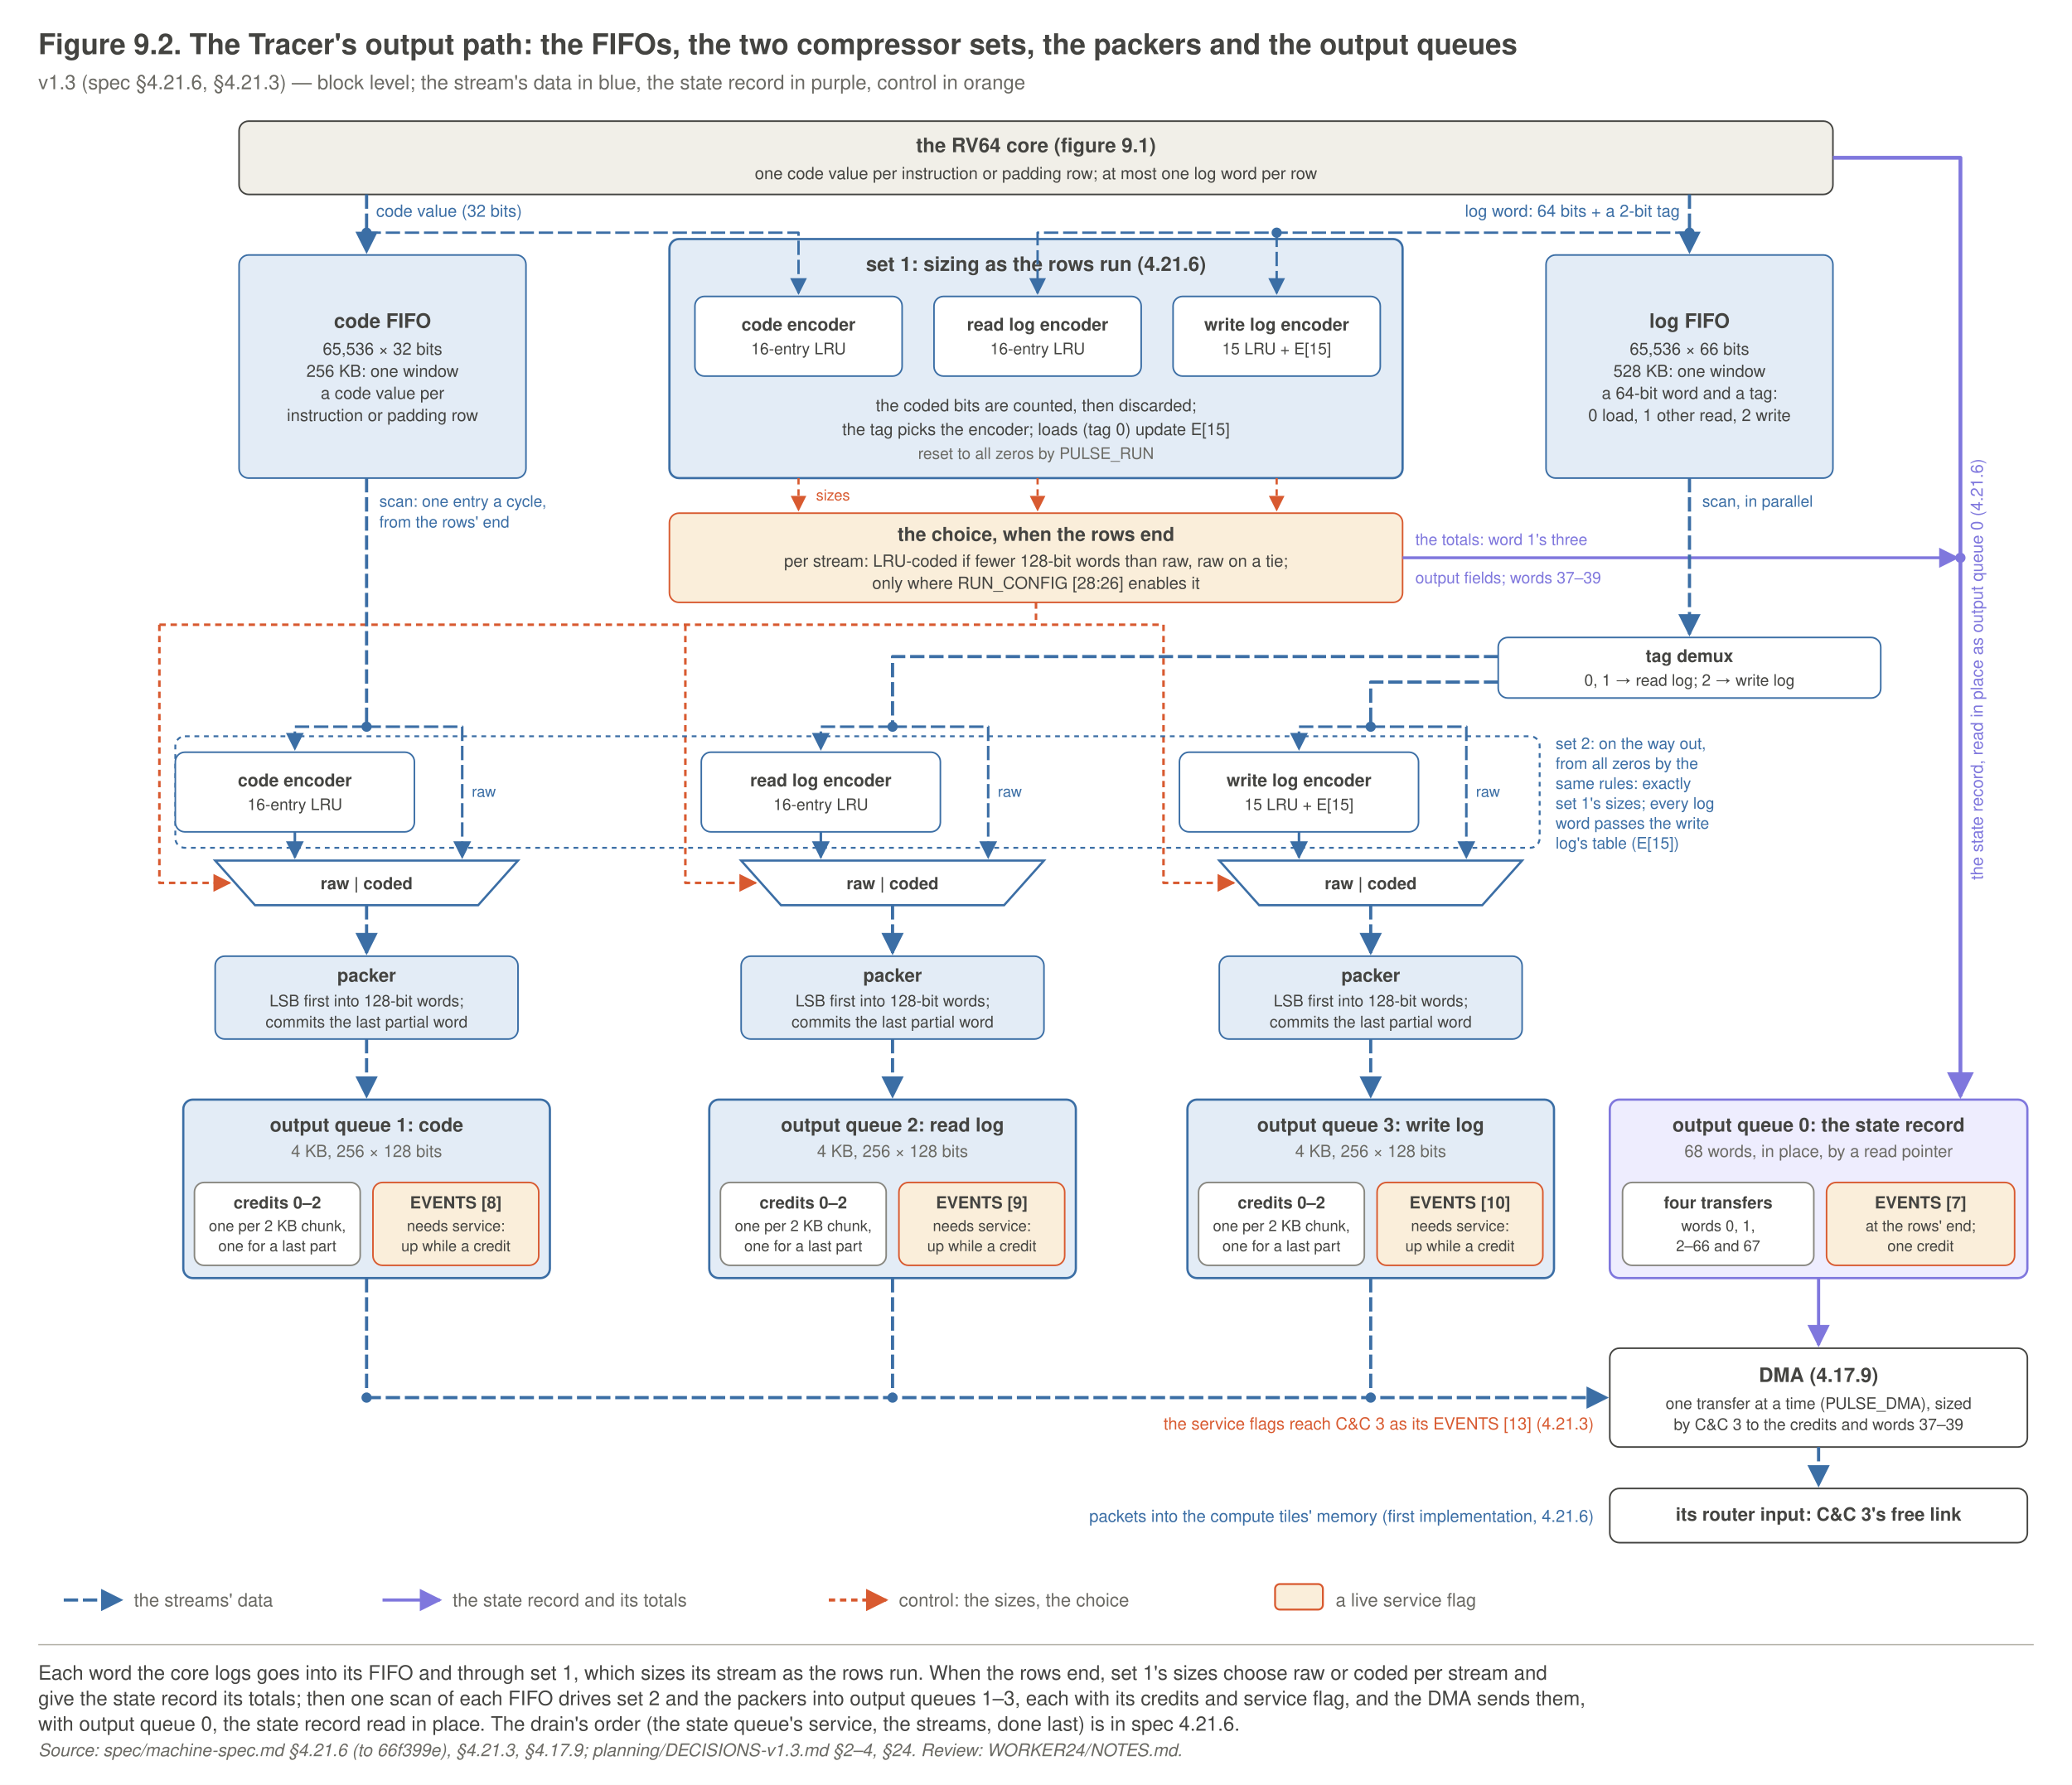
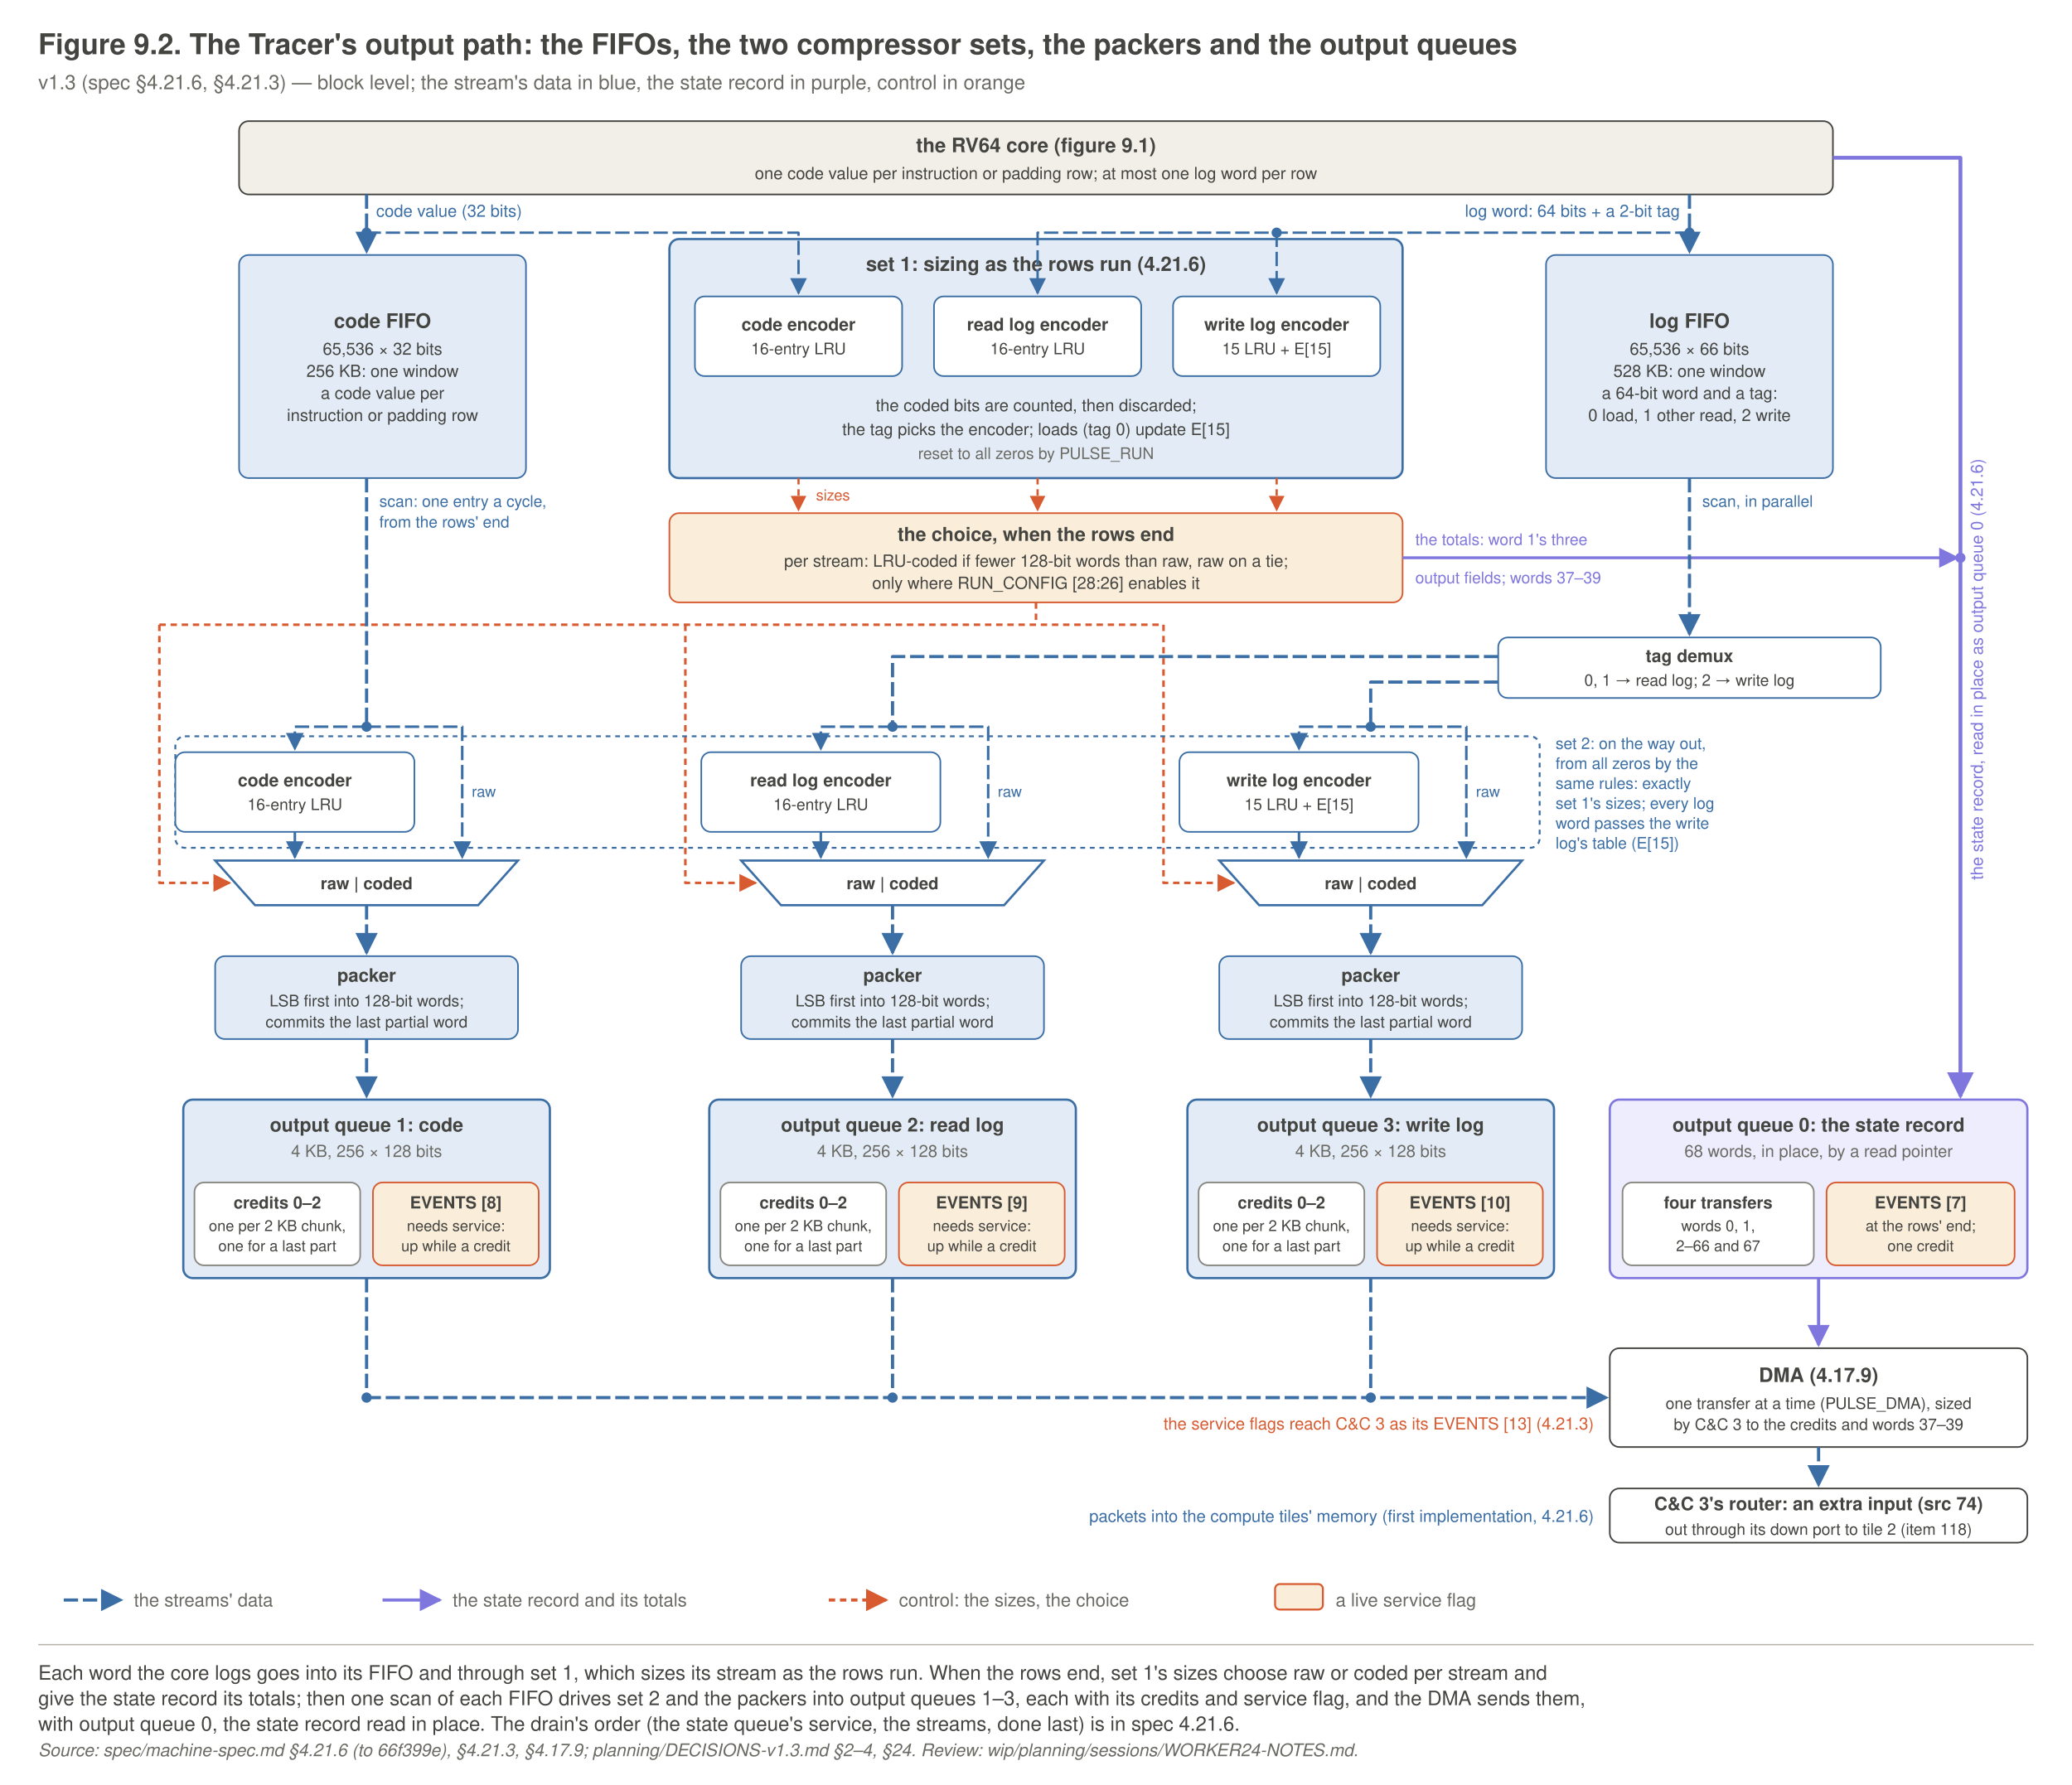
<svg xmlns="http://www.w3.org/2000/svg" width="1300" height="1120" viewBox="0 0 1300 1120" font-family="Helvetica, Arial, 'Liberation Sans', sans-serif">
  <defs>
    <marker id="m3B6EA5" viewBox="0 0 10 10" refX="9" refY="5" markerWidth="7" markerHeight="7" orient="auto-start-reverse">
      <path d="M0,0 L10,5 L0,10 z" fill="#3B6EA5" />
    </marker>
    <marker id="m7F77DD" viewBox="0 0 10 10" refX="9" refY="5" markerWidth="7" markerHeight="7" orient="auto-start-reverse">
      <path d="M0,0 L10,5 L0,10 z" fill="#7F77DD" />
    </marker>
    <marker id="mD85A30" viewBox="0 0 10 10" refX="9" refY="5" markerWidth="7" markerHeight="7" orient="auto-start-reverse">
      <path d="M0,0 L10,5 L0,10 z" fill="#D85A30" />
    </marker>
  </defs>
  <rect width="1300" height="1120" fill="white" />
  <text x="24.0" y="34.0" font-size="18" text-anchor="start" font-weight="bold" fill="#444441">Figure 9.2. The Tracer's output path: the FIFOs, the two compressor sets, the packers and the output queues</text>
  <text x="24.0" y="56.0" font-size="12.5" text-anchor="start" font-weight="normal" fill="#6b6a64">v1.3 (spec §4.21.6, §4.21.3) — block level; the stream's data in blue, the state record in purple, control in orange</text>
  <rect x="150.0" y="76.0" width="1000.0" height="46.0" rx="6" fill="#F1EFE8" stroke="#444441" stroke-width="1" />
  <text x="650.0" y="95.5" font-size="12.5" text-anchor="middle" font-weight="bold" fill="#444441">the RV64 core (figure 9.1)</text>
  <text x="650.0" y="112.4" font-size="10.5" text-anchor="middle" font-weight="normal" fill="#444441">one code value per instruction or padding row; at most one log word per row</text>
  <polyline points="230.0,122.0 230.0,158.0" fill="none" stroke="#3B6EA5" stroke-width="2.0" stroke-linejoin="round" stroke-dasharray="9 3" marker-end="url(#m3B6EA5)" />
  <polyline points="1060.0,122.0 1060.0,158.0" fill="none" stroke="#3B6EA5" stroke-width="2.0" stroke-linejoin="round" stroke-dasharray="9 3" marker-end="url(#m3B6EA5)" />
  <text x="236.0" y="136.0" font-size="10.5" text-anchor="start" font-weight="normal" fill="#3B6EA5">code value (32 bits)</text>
  <text x="1054.0" y="136.0" font-size="10.5" text-anchor="end" font-weight="normal" fill="#3B6EA5">log word: 64 bits + a 2-bit tag</text>
  <polyline points="1150.0,99.0 1230.0,99.0 1230.0,688.0" fill="none" stroke="#7F77DD" stroke-width="2.4" stroke-linejoin="round" marker-end="url(#m7F77DD)" />
  <text transform="rotate(-90 1244.0 420.0)" x="1244.0" y="420.0" font-size="10.5" text-anchor="middle" fill="#7F77DD">the state record, read in place as output queue 0 (4.21.6)</text>
  <rect x="150.0" y="160.0" width="180.0" height="140.0" rx="6" fill="#E3ECF6" stroke="#3B6EA5" stroke-width="1" />
  <text x="240.0" y="205.7" font-size="12.5" text-anchor="middle" font-weight="bold" fill="#444441">code FIFO</text>
  <text x="240.0" y="222.6" font-size="10.5" text-anchor="middle" font-weight="normal" fill="#444441">65,536 × 32 bits</text>
  <text x="240.0" y="236.5" font-size="10.5" text-anchor="middle" font-weight="normal" fill="#444441">256 KB: one window</text>
  <text x="240.0" y="250.3" font-size="10.5" text-anchor="middle" font-weight="normal" fill="#444441">a code value per</text>
  <text x="240.0" y="264.2" font-size="10.5" text-anchor="middle" font-weight="normal" fill="#444441">instruction or padding row</text>
  <rect x="970.0" y="160.0" width="180.0" height="140.0" rx="6" fill="#E3ECF6" stroke="#3B6EA5" stroke-width="1" />
  <text x="1060.0" y="205.7" font-size="12.5" text-anchor="middle" font-weight="bold" fill="#444441">log FIFO</text>
  <text x="1060.0" y="222.6" font-size="10.5" text-anchor="middle" font-weight="normal" fill="#444441">65,536 × 66 bits</text>
  <text x="1060.0" y="236.5" font-size="10.5" text-anchor="middle" font-weight="normal" fill="#444441">528 KB: one window</text>
  <text x="1060.0" y="250.3" font-size="10.5" text-anchor="middle" font-weight="normal" fill="#444441">a 64-bit word and a tag:</text>
  <text x="1060.0" y="264.2" font-size="10.5" text-anchor="middle" font-weight="normal" fill="#444441">0 load, 1 other read, 2 write</text>
  <rect x="420.0" y="150.0" width="460.0" height="150.0" rx="6" fill="#E3ECF6" stroke="#3B6EA5" stroke-width="1.4" />
  <text x="650.0" y="170.0" font-size="12.5" text-anchor="middle" font-weight="bold" fill="#444441">set 1: sizing as the rows run (4.21.6)</text>
  <rect x="436.0" y="186.0" width="130.0" height="50.0" rx="6" fill="white" stroke="#3B6EA5" stroke-width="1" />
  <text x="501.0" y="207.4" font-size="11" text-anchor="middle" font-weight="bold" fill="#444441">code encoder</text>
  <text x="501.0" y="222.3" font-size="10" text-anchor="middle" font-weight="normal" fill="#444441">16-entry LRU</text>
  <rect x="586.0" y="186.0" width="130.0" height="50.0" rx="6" fill="white" stroke="#3B6EA5" stroke-width="1" />
  <text x="651.0" y="207.4" font-size="11" text-anchor="middle" font-weight="bold" fill="#444441">read log encoder</text>
  <text x="651.0" y="222.3" font-size="10" text-anchor="middle" font-weight="normal" fill="#444441">16-entry LRU</text>
  <rect x="736.0" y="186.0" width="130.0" height="50.0" rx="6" fill="white" stroke="#3B6EA5" stroke-width="1" />
  <text x="801.0" y="207.4" font-size="11" text-anchor="middle" font-weight="bold" fill="#444441">write log encoder</text>
  <text x="801.0" y="222.3" font-size="10" text-anchor="middle" font-weight="normal" fill="#444441">15 LRU + E[15]</text>
  <text x="650.0" y="258.0" font-size="10.5" text-anchor="middle" font-weight="normal" fill="#444441">the coded bits are counted, then discarded;</text>
  <text x="650.0" y="273.0" font-size="10.5" text-anchor="middle" font-weight="normal" fill="#444441">the tag picks the encoder; loads (tag 0) update E[15]</text>
  <text x="650.0" y="288.0" font-size="10" text-anchor="middle" font-weight="normal" fill="#6b6a64">reset to all zeros by PULSE_RUN</text>
  <circle cx="230.0" cy="146.0" r="3.2" fill="#3B6EA5" />
  <polyline points="230.0,146.0 501.0,146.0 501.0,184.0" fill="none" stroke="#3B6EA5" stroke-width="1.5" stroke-linejoin="round" stroke-dasharray="9 3" marker-end="url(#m3B6EA5)" />
  <circle cx="1060.0" cy="146.0" r="3.2" fill="#3B6EA5" />
  <polyline points="1060.0,146.0 651.0,146.0 651.0,184.0" fill="none" stroke="#3B6EA5" stroke-width="1.5" stroke-linejoin="round" stroke-dasharray="9 3" marker-end="url(#m3B6EA5)" />
  <circle cx="801.0" cy="146.0" r="3.2" fill="#3B6EA5" />
  <polyline points="801.0,146.0 801.0,184.0" fill="none" stroke="#3B6EA5" stroke-width="1.5" stroke-linejoin="round" stroke-dasharray="9 3" marker-end="url(#m3B6EA5)" />
  <rect x="420.0" y="322.0" width="460.0" height="56.0" rx="6" fill="#FAEEDA" stroke="#D85A30" stroke-width="1" />
  <text x="650.0" y="339.4" font-size="12" text-anchor="middle" font-weight="bold" fill="#444441">the choice, when the rows end</text>
  <text x="650.0" y="355.6" font-size="10.5" text-anchor="middle" font-weight="normal" fill="#444441">per stream: LRU-coded if fewer 128-bit words than raw, raw on a tie;</text>
  <text x="650.0" y="369.5" font-size="10.5" text-anchor="middle" font-weight="normal" fill="#444441">only where RUN_CONFIG [28:26] enables it</text>
  <polyline points="501.0,300.0 501.0,320.0" fill="none" stroke="#D85A30" stroke-width="1.4" stroke-linejoin="round" stroke-dasharray="4 3" marker-end="url(#mD85A30)" />
  <polyline points="651.0,300.0 651.0,320.0" fill="none" stroke="#D85A30" stroke-width="1.4" stroke-linejoin="round" stroke-dasharray="4 3" marker-end="url(#mD85A30)" />
  <polyline points="801.0,300.0 801.0,320.0" fill="none" stroke="#D85A30" stroke-width="1.4" stroke-linejoin="round" stroke-dasharray="4 3" marker-end="url(#mD85A30)" />
  <text x="512.0" y="314.0" font-size="9.5" text-anchor="start" font-weight="normal" fill="#D85A30">sizes</text>
  <polyline points="880.0,350.0 1228.0,350.0" fill="none" stroke="#7F77DD" stroke-width="1.8" stroke-linejoin="round" marker-end="url(#m7F77DD)" />
  <circle cx="1230.0" cy="350.0" r="3.2" fill="#7F77DD" />
  <text x="888.0" y="342.0" font-size="10" text-anchor="start" font-weight="normal" fill="#7F77DD">the totals: word 1's three</text>
  <text x="888.0" y="366.0" font-size="10" text-anchor="start" font-weight="normal" fill="#7F77DD">output fields; words 37–39</text>
  <polyline points="650.0,378.0 650.0,392.0" fill="none" stroke="#D85A30" stroke-width="1.6" stroke-linejoin="round" stroke-dasharray="4 3" />
  <polyline points="100.0,392.0 730.0,392.0" fill="none" stroke="#D85A30" stroke-width="1.6" stroke-linejoin="round" stroke-dasharray="4 3" />
  <polyline points="100.0,392.0 100.0,554.0 144.0,554.0" fill="none" stroke="#D85A30" stroke-width="1.6" stroke-linejoin="round" stroke-dasharray="4 3" marker-end="url(#mD85A30)" />
  <polyline points="430.0,392.0 430.0,554.0 474.0,554.0" fill="none" stroke="#D85A30" stroke-width="1.6" stroke-linejoin="round" stroke-dasharray="4 3" marker-end="url(#mD85A30)" />
  <polyline points="730.0,392.0 730.0,554.0 774.0,554.0" fill="none" stroke="#D85A30" stroke-width="1.6" stroke-linejoin="round" stroke-dasharray="4 3" marker-end="url(#mD85A30)" />
  <polyline points="230.0,300.0 230.0,456.0" fill="none" stroke="#3B6EA5" stroke-width="2.0" stroke-linejoin="round" stroke-dasharray="9 3" />
  <text x="238.0" y="318.0" font-size="10" text-anchor="start" font-weight="normal" fill="#3B6EA5">scan: one entry a cycle,</text>
  <text x="238.0" y="331.0" font-size="10" text-anchor="start" font-weight="normal" fill="#3B6EA5">from the rows' end</text>
  <polyline points="1060.0,300.0 1060.0,398.0" fill="none" stroke="#3B6EA5" stroke-width="2.0" stroke-linejoin="round" stroke-dasharray="9 3" marker-end="url(#m3B6EA5)" />
  <text x="1068.0" y="318.0" font-size="10" text-anchor="start" font-weight="normal" fill="#3B6EA5">scan, in parallel</text>
  <rect x="940.0" y="400.0" width="240.0" height="38.0" rx="6" fill="white" stroke="#3B6EA5" stroke-width="1" />
  <text x="1060.0" y="415.4" font-size="11" text-anchor="middle" font-weight="bold" fill="#444441">tag demux</text>
  <text x="1060.0" y="430.3" font-size="10" text-anchor="middle" font-weight="normal" fill="#444441">0, 1 → read log; 2 → write log</text>
  <polyline points="940.0,412.0 560.0,412.0 560.0,456.0" fill="none" stroke="#3B6EA5" stroke-width="2.0" stroke-linejoin="round" stroke-dasharray="9 3" />
  <polyline points="940.0,428.0 860.0,428.0 860.0,456.0" fill="none" stroke="#3B6EA5" stroke-width="2.0" stroke-linejoin="round" stroke-dasharray="9 3" />
  <rect x="110.0" y="462.0" width="856.0" height="70.0" rx="6" fill="none" stroke="#3B6EA5" stroke-width="1.2" stroke-dasharray="3 3" />
  <text x="976.0" y="470.0" font-size="10" text-anchor="start" font-weight="normal" fill="#3B6EA5">set 2: on the way out,</text>
  <text x="976.0" y="482.5" font-size="10" text-anchor="start" font-weight="normal" fill="#3B6EA5">from all zeros by the</text>
  <text x="976.0" y="495.0" font-size="10" text-anchor="start" font-weight="normal" fill="#3B6EA5">same rules: exactly</text>
  <text x="976.0" y="507.5" font-size="10" text-anchor="start" font-weight="normal" fill="#3B6EA5">set 1's sizes; every log</text>
  <text x="976.0" y="520.0" font-size="10" text-anchor="start" font-weight="normal" fill="#3B6EA5">word passes the write</text>
  <text x="976.0" y="532.5" font-size="10" text-anchor="start" font-weight="normal" fill="#3B6EA5">log's table (E[15])</text>
  <circle cx="230.0" cy="456.0" r="3.2" fill="#3B6EA5" />
  <polyline points="230.0,456.0 185.0,456.0 185.0,470.0" fill="none" stroke="#3B6EA5" stroke-width="1.6" stroke-linejoin="round" stroke-dasharray="9 3" marker-end="url(#m3B6EA5)" />
  <polyline points="230.0,456.0 290.0,456.0 290.0,538.0" fill="none" stroke="#3B6EA5" stroke-width="1.6" stroke-linejoin="round" stroke-dasharray="9 3" marker-end="url(#m3B6EA5)" />
  <text x="296.0" y="500.0" font-size="9.5" text-anchor="start" font-weight="normal" fill="#3B6EA5">raw</text>
  <rect x="110.0" y="472.0" width="150.0" height="50.0" rx="6" fill="white" stroke="#3B6EA5" stroke-width="1" />
  <text x="185.0" y="493.4" font-size="11" text-anchor="middle" font-weight="bold" fill="#444441">code encoder</text>
  <text x="185.0" y="508.3" font-size="10" text-anchor="middle" font-weight="normal" fill="#444441">16-entry LRU</text>
  <polyline points="185.0,522.0 185.0,538.0" fill="none" stroke="#3B6EA5" stroke-width="1.6" stroke-linejoin="round" stroke-dasharray="9 3" marker-end="url(#m3B6EA5)" />
  <polygon points="135,540 325,540 300,568 160,568" fill="white" stroke="#3B6EA5" stroke-width="1.4" />
  <text x="230.0" y="558.0" font-size="10.5" text-anchor="middle" font-weight="bold" fill="#444441">raw | coded</text>
  <polyline points="230.0,568.0 230.0,598.0" fill="none" stroke="#3B6EA5" stroke-width="2.0" stroke-linejoin="round" stroke-dasharray="9 3" marker-end="url(#m3B6EA5)" />
  <rect x="135.0" y="600.0" width="190.0" height="52.0" rx="6" fill="#E3ECF6" stroke="#3B6EA5" stroke-width="1" />
  <text x="230.0" y="616.0" font-size="11.5" text-anchor="middle" font-weight="bold" fill="#444441">packer</text>
  <text x="230.0" y="631.5" font-size="10" text-anchor="middle" font-weight="normal" fill="#444441">LSB first into 128-bit words;</text>
  <text x="230.0" y="644.7" font-size="10" text-anchor="middle" font-weight="normal" fill="#444441">commits the last partial word</text>
  <polyline points="230.0,652.0 230.0,688.0" fill="none" stroke="#3B6EA5" stroke-width="2.0" stroke-linejoin="round" stroke-dasharray="9 3" marker-end="url(#m3B6EA5)" />
  <rect x="115.0" y="690.0" width="230.0" height="112.0" rx="6" fill="#E3ECF6" stroke="#3B6EA5" stroke-width="1.4" />
  <text x="230.0" y="710.0" font-size="12" text-anchor="middle" font-weight="bold" fill="#444441">output queue 1: code</text>
  <text x="230.0" y="726.0" font-size="10.5" text-anchor="middle" font-weight="normal" fill="#6b6a64">4 KB, 256 × 128 bits</text>
  <rect x="122.0" y="742.0" width="104.0" height="52.0" rx="6" fill="white" stroke="#888780" stroke-width="1" />
  <text x="174.0" y="758.3" font-size="10.5" text-anchor="middle" font-weight="bold" fill="#444441">credits 0–2</text>
  <text x="174.0" y="772.5" font-size="9.5" text-anchor="middle" font-weight="normal" fill="#444441">one per 2 KB chunk,</text>
  <text x="174.0" y="785.1" font-size="9.5" text-anchor="middle" font-weight="normal" fill="#444441">one for a last part</text>
  <rect x="234.0" y="742.0" width="104.0" height="52.0" rx="6" fill="#FAEEDA" stroke="#D85A30" stroke-width="1" />
  <text x="286.0" y="758.3" font-size="10.5" text-anchor="middle" font-weight="bold" fill="#444441">EVENTS [8]</text>
  <text x="286.0" y="772.5" font-size="9.5" text-anchor="middle" font-weight="normal" fill="#444441">needs service:</text>
  <text x="286.0" y="785.1" font-size="9.5" text-anchor="middle" font-weight="normal" fill="#444441">up while a credit</text>
  <circle cx="560.0" cy="456.0" r="3.2" fill="#3B6EA5" />
  <polyline points="560.0,456.0 515.0,456.0 515.0,470.0" fill="none" stroke="#3B6EA5" stroke-width="1.6" stroke-linejoin="round" stroke-dasharray="9 3" marker-end="url(#m3B6EA5)" />
  <polyline points="560.0,456.0 620.0,456.0 620.0,538.0" fill="none" stroke="#3B6EA5" stroke-width="1.6" stroke-linejoin="round" stroke-dasharray="9 3" marker-end="url(#m3B6EA5)" />
  <text x="626.0" y="500.0" font-size="9.5" text-anchor="start" font-weight="normal" fill="#3B6EA5">raw</text>
  <rect x="440.0" y="472.0" width="150.0" height="50.0" rx="6" fill="white" stroke="#3B6EA5" stroke-width="1" />
  <text x="515.0" y="493.4" font-size="11" text-anchor="middle" font-weight="bold" fill="#444441">read log encoder</text>
  <text x="515.0" y="508.3" font-size="10" text-anchor="middle" font-weight="normal" fill="#444441">16-entry LRU</text>
  <polyline points="515.0,522.0 515.0,538.0" fill="none" stroke="#3B6EA5" stroke-width="1.6" stroke-linejoin="round" stroke-dasharray="9 3" marker-end="url(#m3B6EA5)" />
  <polygon points="465,540 655,540 630,568 490,568" fill="white" stroke="#3B6EA5" stroke-width="1.4" />
  <text x="560.0" y="558.0" font-size="10.5" text-anchor="middle" font-weight="bold" fill="#444441">raw | coded</text>
  <polyline points="560.0,568.0 560.0,598.0" fill="none" stroke="#3B6EA5" stroke-width="2.0" stroke-linejoin="round" stroke-dasharray="9 3" marker-end="url(#m3B6EA5)" />
  <rect x="465.0" y="600.0" width="190.0" height="52.0" rx="6" fill="#E3ECF6" stroke="#3B6EA5" stroke-width="1" />
  <text x="560.0" y="616.0" font-size="11.5" text-anchor="middle" font-weight="bold" fill="#444441">packer</text>
  <text x="560.0" y="631.5" font-size="10" text-anchor="middle" font-weight="normal" fill="#444441">LSB first into 128-bit words;</text>
  <text x="560.0" y="644.7" font-size="10" text-anchor="middle" font-weight="normal" fill="#444441">commits the last partial word</text>
  <polyline points="560.0,652.0 560.0,688.0" fill="none" stroke="#3B6EA5" stroke-width="2.0" stroke-linejoin="round" stroke-dasharray="9 3" marker-end="url(#m3B6EA5)" />
  <rect x="445.0" y="690.0" width="230.0" height="112.0" rx="6" fill="#E3ECF6" stroke="#3B6EA5" stroke-width="1.4" />
  <text x="560.0" y="710.0" font-size="12" text-anchor="middle" font-weight="bold" fill="#444441">output queue 2: read log</text>
  <text x="560.0" y="726.0" font-size="10.5" text-anchor="middle" font-weight="normal" fill="#6b6a64">4 KB, 256 × 128 bits</text>
  <rect x="452.0" y="742.0" width="104.0" height="52.0" rx="6" fill="white" stroke="#888780" stroke-width="1" />
  <text x="504.0" y="758.3" font-size="10.5" text-anchor="middle" font-weight="bold" fill="#444441">credits 0–2</text>
  <text x="504.0" y="772.5" font-size="9.5" text-anchor="middle" font-weight="normal" fill="#444441">one per 2 KB chunk,</text>
  <text x="504.0" y="785.1" font-size="9.5" text-anchor="middle" font-weight="normal" fill="#444441">one for a last part</text>
  <rect x="564.0" y="742.0" width="104.0" height="52.0" rx="6" fill="#FAEEDA" stroke="#D85A30" stroke-width="1" />
  <text x="616.0" y="758.3" font-size="10.5" text-anchor="middle" font-weight="bold" fill="#444441">EVENTS [9]</text>
  <text x="616.0" y="772.5" font-size="9.5" text-anchor="middle" font-weight="normal" fill="#444441">needs service:</text>
  <text x="616.0" y="785.1" font-size="9.5" text-anchor="middle" font-weight="normal" fill="#444441">up while a credit</text>
  <circle cx="860.0" cy="456.0" r="3.2" fill="#3B6EA5" />
  <polyline points="860.0,456.0 815.0,456.0 815.0,470.0" fill="none" stroke="#3B6EA5" stroke-width="1.6" stroke-linejoin="round" stroke-dasharray="9 3" marker-end="url(#m3B6EA5)" />
  <polyline points="860.0,456.0 920.0,456.0 920.0,538.0" fill="none" stroke="#3B6EA5" stroke-width="1.6" stroke-linejoin="round" stroke-dasharray="9 3" marker-end="url(#m3B6EA5)" />
  <text x="926.0" y="500.0" font-size="9.5" text-anchor="start" font-weight="normal" fill="#3B6EA5">raw</text>
  <rect x="740.0" y="472.0" width="150.0" height="50.0" rx="6" fill="white" stroke="#3B6EA5" stroke-width="1" />
  <text x="815.0" y="493.4" font-size="11" text-anchor="middle" font-weight="bold" fill="#444441">write log encoder</text>
  <text x="815.0" y="508.3" font-size="10" text-anchor="middle" font-weight="normal" fill="#444441">15 LRU + E[15]</text>
  <polyline points="815.0,522.0 815.0,538.0" fill="none" stroke="#3B6EA5" stroke-width="1.6" stroke-linejoin="round" stroke-dasharray="9 3" marker-end="url(#m3B6EA5)" />
  <polygon points="765,540 955,540 930,568 790,568" fill="white" stroke="#3B6EA5" stroke-width="1.4" />
  <text x="860.0" y="558.0" font-size="10.5" text-anchor="middle" font-weight="bold" fill="#444441">raw | coded</text>
  <polyline points="860.0,568.0 860.0,598.0" fill="none" stroke="#3B6EA5" stroke-width="2.0" stroke-linejoin="round" stroke-dasharray="9 3" marker-end="url(#m3B6EA5)" />
  <rect x="765.0" y="600.0" width="190.0" height="52.0" rx="6" fill="#E3ECF6" stroke="#3B6EA5" stroke-width="1" />
  <text x="860.0" y="616.0" font-size="11.5" text-anchor="middle" font-weight="bold" fill="#444441">packer</text>
  <text x="860.0" y="631.5" font-size="10" text-anchor="middle" font-weight="normal" fill="#444441">LSB first into 128-bit words;</text>
  <text x="860.0" y="644.7" font-size="10" text-anchor="middle" font-weight="normal" fill="#444441">commits the last partial word</text>
  <polyline points="860.0,652.0 860.0,688.0" fill="none" stroke="#3B6EA5" stroke-width="2.0" stroke-linejoin="round" stroke-dasharray="9 3" marker-end="url(#m3B6EA5)" />
  <rect x="745.0" y="690.0" width="230.0" height="112.0" rx="6" fill="#E3ECF6" stroke="#3B6EA5" stroke-width="1.4" />
  <text x="860.0" y="710.0" font-size="12" text-anchor="middle" font-weight="bold" fill="#444441">output queue 3: write log</text>
  <text x="860.0" y="726.0" font-size="10.5" text-anchor="middle" font-weight="normal" fill="#6b6a64">4 KB, 256 × 128 bits</text>
  <rect x="752.0" y="742.0" width="104.0" height="52.0" rx="6" fill="white" stroke="#888780" stroke-width="1" />
  <text x="804.0" y="758.3" font-size="10.5" text-anchor="middle" font-weight="bold" fill="#444441">credits 0–2</text>
  <text x="804.0" y="772.5" font-size="9.5" text-anchor="middle" font-weight="normal" fill="#444441">one per 2 KB chunk,</text>
  <text x="804.0" y="785.1" font-size="9.5" text-anchor="middle" font-weight="normal" fill="#444441">one for a last part</text>
  <rect x="864.0" y="742.0" width="104.0" height="52.0" rx="6" fill="#FAEEDA" stroke="#D85A30" stroke-width="1" />
  <text x="916.0" y="758.3" font-size="10.5" text-anchor="middle" font-weight="bold" fill="#444441">EVENTS [10]</text>
  <text x="916.0" y="772.5" font-size="9.5" text-anchor="middle" font-weight="normal" fill="#444441">needs service:</text>
  <text x="916.0" y="785.1" font-size="9.5" text-anchor="middle" font-weight="normal" fill="#444441">up while a credit</text>
  <rect x="1010.0" y="690.0" width="262.0" height="112.0" rx="6" fill="#EEEDFE" stroke="#7F77DD" stroke-width="1.4" />
  <text x="1141.0" y="710.0" font-size="12" text-anchor="middle" font-weight="bold" fill="#444441">output queue 0: the state record</text>
  <text x="1141.0" y="726.0" font-size="10.5" text-anchor="middle" font-weight="normal" fill="#6b6a64">68 words, in place, by a read pointer</text>
  <rect x="1018.0" y="742.0" width="120.0" height="52.0" rx="6" fill="white" stroke="#888780" stroke-width="1" />
  <text x="1078.0" y="758.3" font-size="10.5" text-anchor="middle" font-weight="bold" fill="#444441">four transfers</text>
  <text x="1078.0" y="772.5" font-size="9.5" text-anchor="middle" font-weight="normal" fill="#444441">words 0, 1,</text>
  <text x="1078.0" y="785.1" font-size="9.5" text-anchor="middle" font-weight="normal" fill="#444441">2–66 and 67</text>
  <rect x="1146.0" y="742.0" width="118.0" height="52.0" rx="6" fill="#FAEEDA" stroke="#D85A30" stroke-width="1" />
  <text x="1205.0" y="758.3" font-size="10.5" text-anchor="middle" font-weight="bold" fill="#444441">EVENTS [7]</text>
  <text x="1205.0" y="772.5" font-size="9.5" text-anchor="middle" font-weight="normal" fill="#444441">at the rows' end;</text>
  <text x="1205.0" y="785.1" font-size="9.5" text-anchor="middle" font-weight="normal" fill="#444441">one credit</text>
  <rect x="1010.0" y="846.0" width="262.0" height="62.0" rx="6" fill="white" stroke="#444441" stroke-width="1" />
  <text x="1141.0" y="867.2" font-size="12.5" text-anchor="middle" font-weight="bold" fill="#444441">DMA (4.17.9)</text>
  <text x="1141.0" y="884.1" font-size="10" text-anchor="middle" font-weight="normal" fill="#444441">one transfer at a time (PULSE_DMA), sized</text>
  <text x="1141.0" y="897.3" font-size="10" text-anchor="middle" font-weight="normal" fill="#444441">by C&amp;C 3 to the credits and words 37–39</text>
  <polyline points="230.0,802.0 230.0,877.0" fill="none" stroke="#3B6EA5" stroke-width="2.0" stroke-linejoin="round" stroke-dasharray="9 3" />
  <circle cx="230.0" cy="877.0" r="3.2" fill="#3B6EA5" />
  <polyline points="560.0,802.0 560.0,877.0" fill="none" stroke="#3B6EA5" stroke-width="2.0" stroke-linejoin="round" stroke-dasharray="9 3" />
  <circle cx="560.0" cy="877.0" r="3.2" fill="#3B6EA5" />
  <polyline points="860.0,802.0 860.0,877.0" fill="none" stroke="#3B6EA5" stroke-width="2.0" stroke-linejoin="round" stroke-dasharray="9 3" />
  <circle cx="860.0" cy="877.0" r="3.2" fill="#3B6EA5" />
  <polyline points="230.0,877.0 1008.0,877.0" fill="none" stroke="#3B6EA5" stroke-width="2.0" stroke-linejoin="round" stroke-dasharray="9 3" marker-end="url(#m3B6EA5)" />
  <polyline points="1141.0,802.0 1141.0,844.0" fill="none" stroke="#7F77DD" stroke-width="2.0" stroke-linejoin="round" marker-end="url(#m7F77DD)" />
  <rect x="1010.0" y="934.0" width="262.0" height="34.0" rx="6" fill="white" stroke="#444441" stroke-width="1" />
-   <text x="1141.0" y="954.2" font-size="11.5" text-anchor="middle" font-weight="bold" fill="#444441">its router input: C&amp;C 3's free link</text>
+   <text x="1141.0" y="947.6" font-size="11.5" text-anchor="middle" font-weight="bold" fill="#444441">C&amp;C 3's router: an extra input (src 74)</text>
+   <text x="1141.0" y="963.1" font-size="10" text-anchor="middle" font-weight="normal" fill="#444441">out through its down port to tile 2 (item 118)</text>
  <polyline points="1141.0,908.0 1141.0,932.0" fill="none" stroke="#3B6EA5" stroke-width="2.0" stroke-linejoin="round" stroke-dasharray="9 3" marker-end="url(#m3B6EA5)" />
  <text x="1000.0" y="955.0" font-size="10.5" text-anchor="end" font-weight="normal" fill="#3B6EA5">packets into the compute tiles' memory (first implementation, 4.21.6)</text>
  <text x="1000.0" y="897.0" font-size="10.5" text-anchor="end" font-weight="normal" fill="#D85A30">the service flags reach C&amp;C 3 as its EVENTS [13] (4.21.3)</text>
  <polyline points="40.0,1004.0 76.0,1004.0" fill="none" stroke="#3B6EA5" stroke-width="2.0" stroke-linejoin="round" stroke-dasharray="9 3" marker-end="url(#m3B6EA5)" />
  <text x="84.0" y="1008.0" font-size="11.5" text-anchor="start" font-weight="normal" fill="#6b6a64">the streams' data</text>
  <polyline points="240.0,1004.0 276.0,1004.0" fill="none" stroke="#7F77DD" stroke-width="2.0" stroke-linejoin="round" marker-end="url(#m7F77DD)" />
  <text x="284.0" y="1008.0" font-size="11.5" text-anchor="start" font-weight="normal" fill="#6b6a64">the state record and its totals</text>
  <polyline points="520.0,1004.0 556.0,1004.0" fill="none" stroke="#D85A30" stroke-width="2.0" stroke-linejoin="round" stroke-dasharray="4 3" marker-end="url(#mD85A30)" />
  <text x="564.0" y="1008.0" font-size="11.5" text-anchor="start" font-weight="normal" fill="#6b6a64">control: the sizes, the choice</text>
  <rect x="800.0" y="994.0" width="30.0" height="16.0" rx="3" fill="#FAEEDA" stroke="#D85A30" stroke-width="1.2" />
  <text x="838.0" y="1008.0" font-size="11.5" text-anchor="start" font-weight="normal" fill="#6b6a64">a live service flag</text>
  <line x1="24" y1="1032" x2="1276" y2="1032" stroke="#B4B2A9" stroke-width="0.8" />
  <text x="24.0" y="1054.0" font-size="12.5" text-anchor="start" font-weight="normal" fill="#444441">Each word the core logs goes into its FIFO and through set 1, which sizes its stream as the rows run. When the rows end, set 1's sizes choose raw or coded per stream and</text>
  <text x="24.0" y="1070.0" font-size="12.5" text-anchor="start" font-weight="normal" fill="#444441">give the state record its totals; then one scan of each FIFO drives set 2 and the packers into output queues 1–3, each with its credits and service flag, and the DMA sends them,</text>
  <text x="24.0" y="1086.0" font-size="12.5" text-anchor="start" font-weight="normal" fill="#444441">with output queue 0, the state record read in place. The drain's order (the state queue's service, the streams, done last) is in spec 4.21.6.</text>
-   <text x="24.0" y="1102.0" font-size="11" text-anchor="start" font-weight="normal" fill="#6b6a64" font-style="italic">Source: spec/machine-spec.md §4.21.6 (to 66f399e), §4.21.3, §4.17.9; planning/DECISIONS-v1.3.md §2–4, §24. Review: WORKER24/NOTES.md.</text>
+   <text x="24.0" y="1102.0" font-size="11" text-anchor="start" font-weight="normal" fill="#6b6a64" font-style="italic">Source: spec/machine-spec.md §4.21.6 (to 66f399e), §4.21.3, §4.17.9; planning/DECISIONS-v1.3.md §2–4, §24. Review: wip/planning/sessions/WORKER24-NOTES.md.</text>
</svg>
